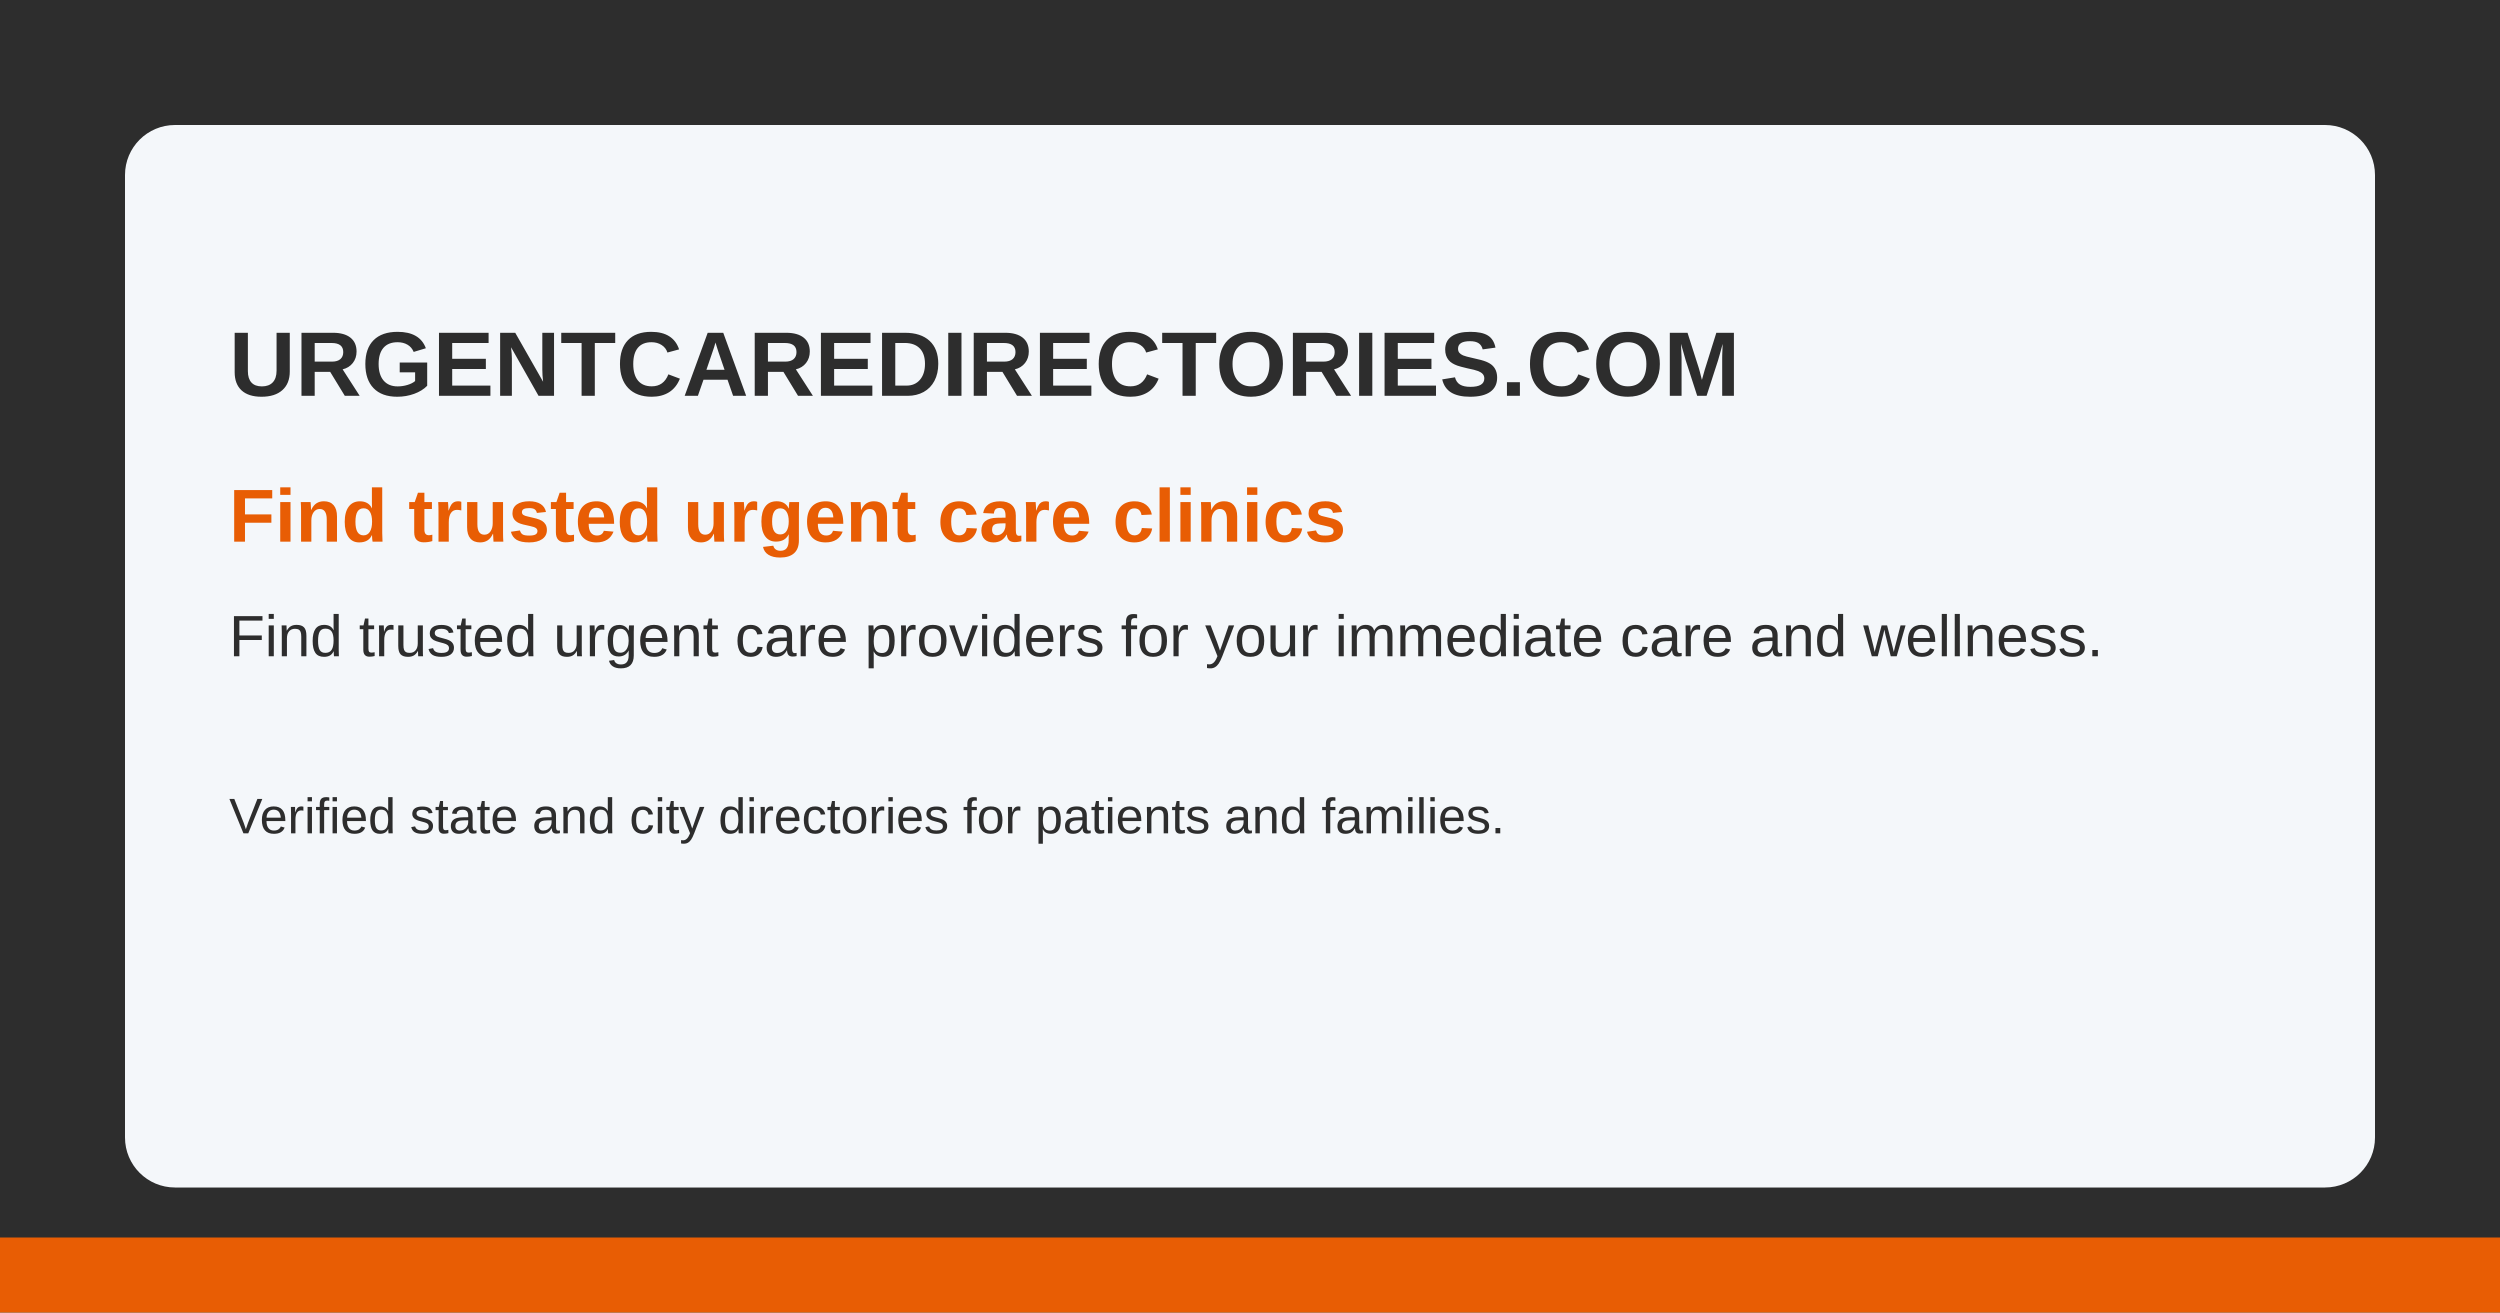
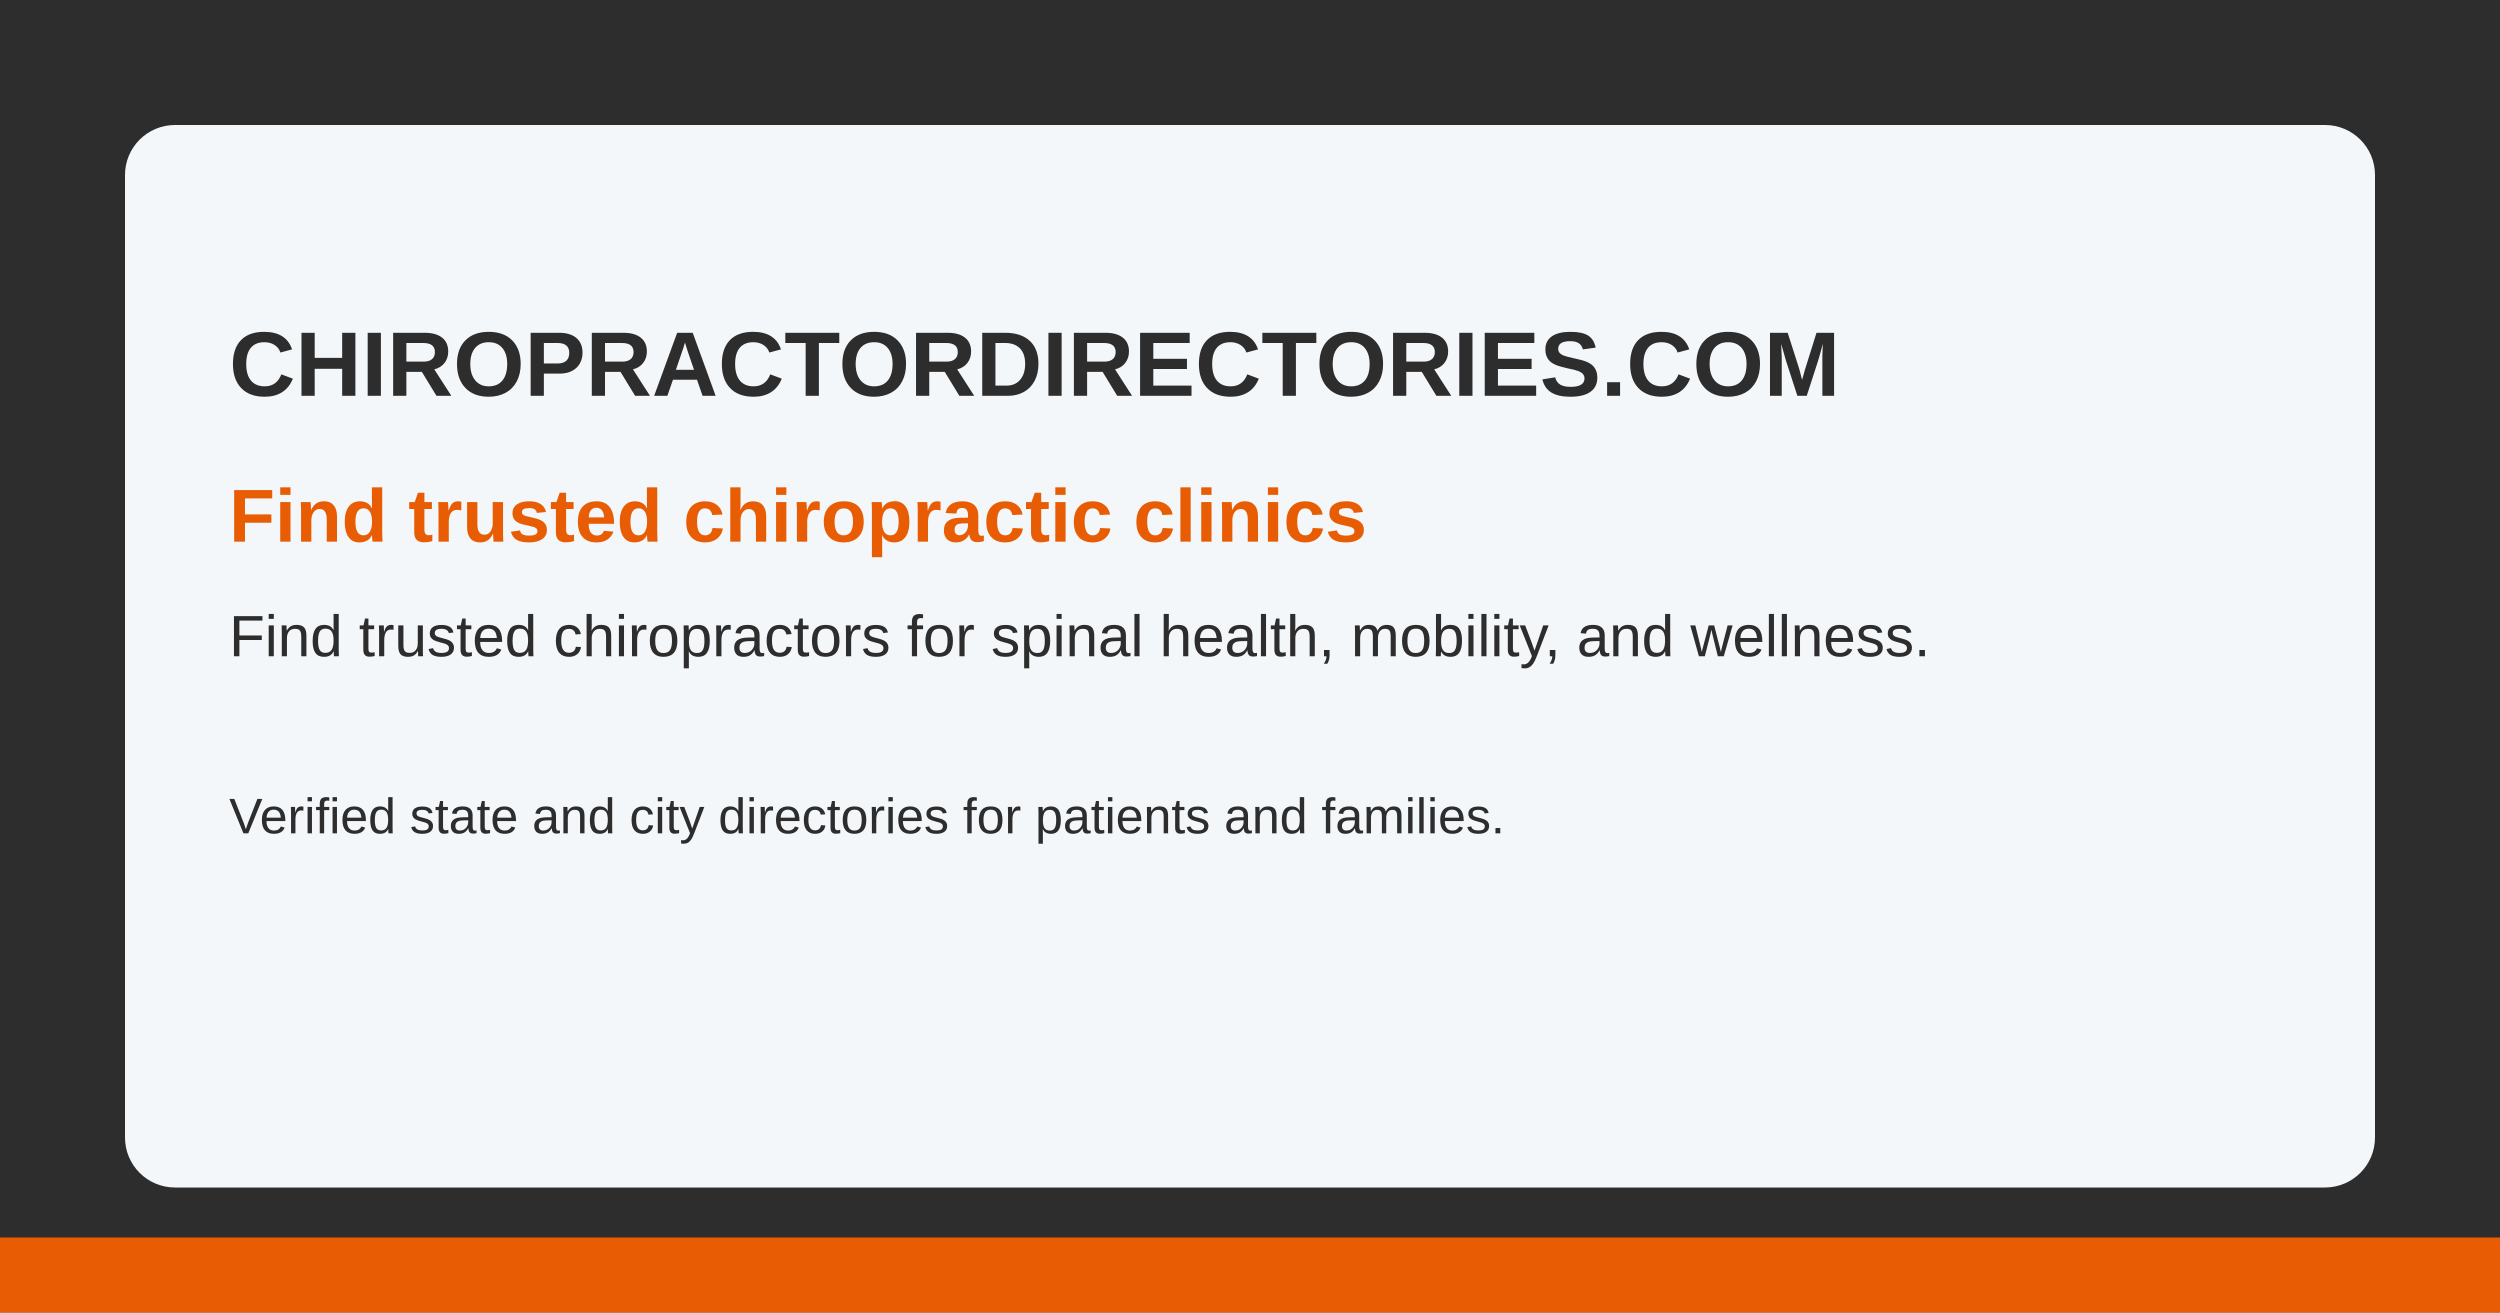
<svg xmlns="http://www.w3.org/2000/svg" width="1200" height="630" viewBox="0 0 1200 630" fill="none">
  <rect width="1200" height="630" fill="#2d2d2d" />
  <rect x="0" y="594" width="1200" height="36" fill="#e85d04" />
  <rect x="60" y="60" width="1080" height="510" rx="24" fill="#F4F7FA" />
  <text x="110" y="190" fill="#2d2d2d" font-family="Arial, Helvetica, sans-serif" font-size="44" font-weight="700">
-     URGENTCAREDIRECTORIES.COM
+     CHIROPRACTORDIRECTORIES.COM
  </text>
  <text x="110" y="260" fill="#e85d04" font-family="Arial, Helvetica, sans-serif" font-size="36" font-weight="700">
-     Find trusted urgent care clinics
+     Find trusted chiropractic clinics
  </text>
  <text x="110" y="315" fill="#2d2d2d" font-family="Arial, Helvetica, sans-serif" font-size="28" font-weight="500">
-     Find trusted urgent care providers for your immediate care and wellness.
+     Find trusted chiropractors for spinal health, mobility, and wellness.
  </text>
  <text x="110" y="400" fill="#2d2d2d" font-family="Arial, Helvetica, sans-serif" font-size="24" font-weight="500">
    Verified state and city directories for patients and families.
  </text>
</svg>
